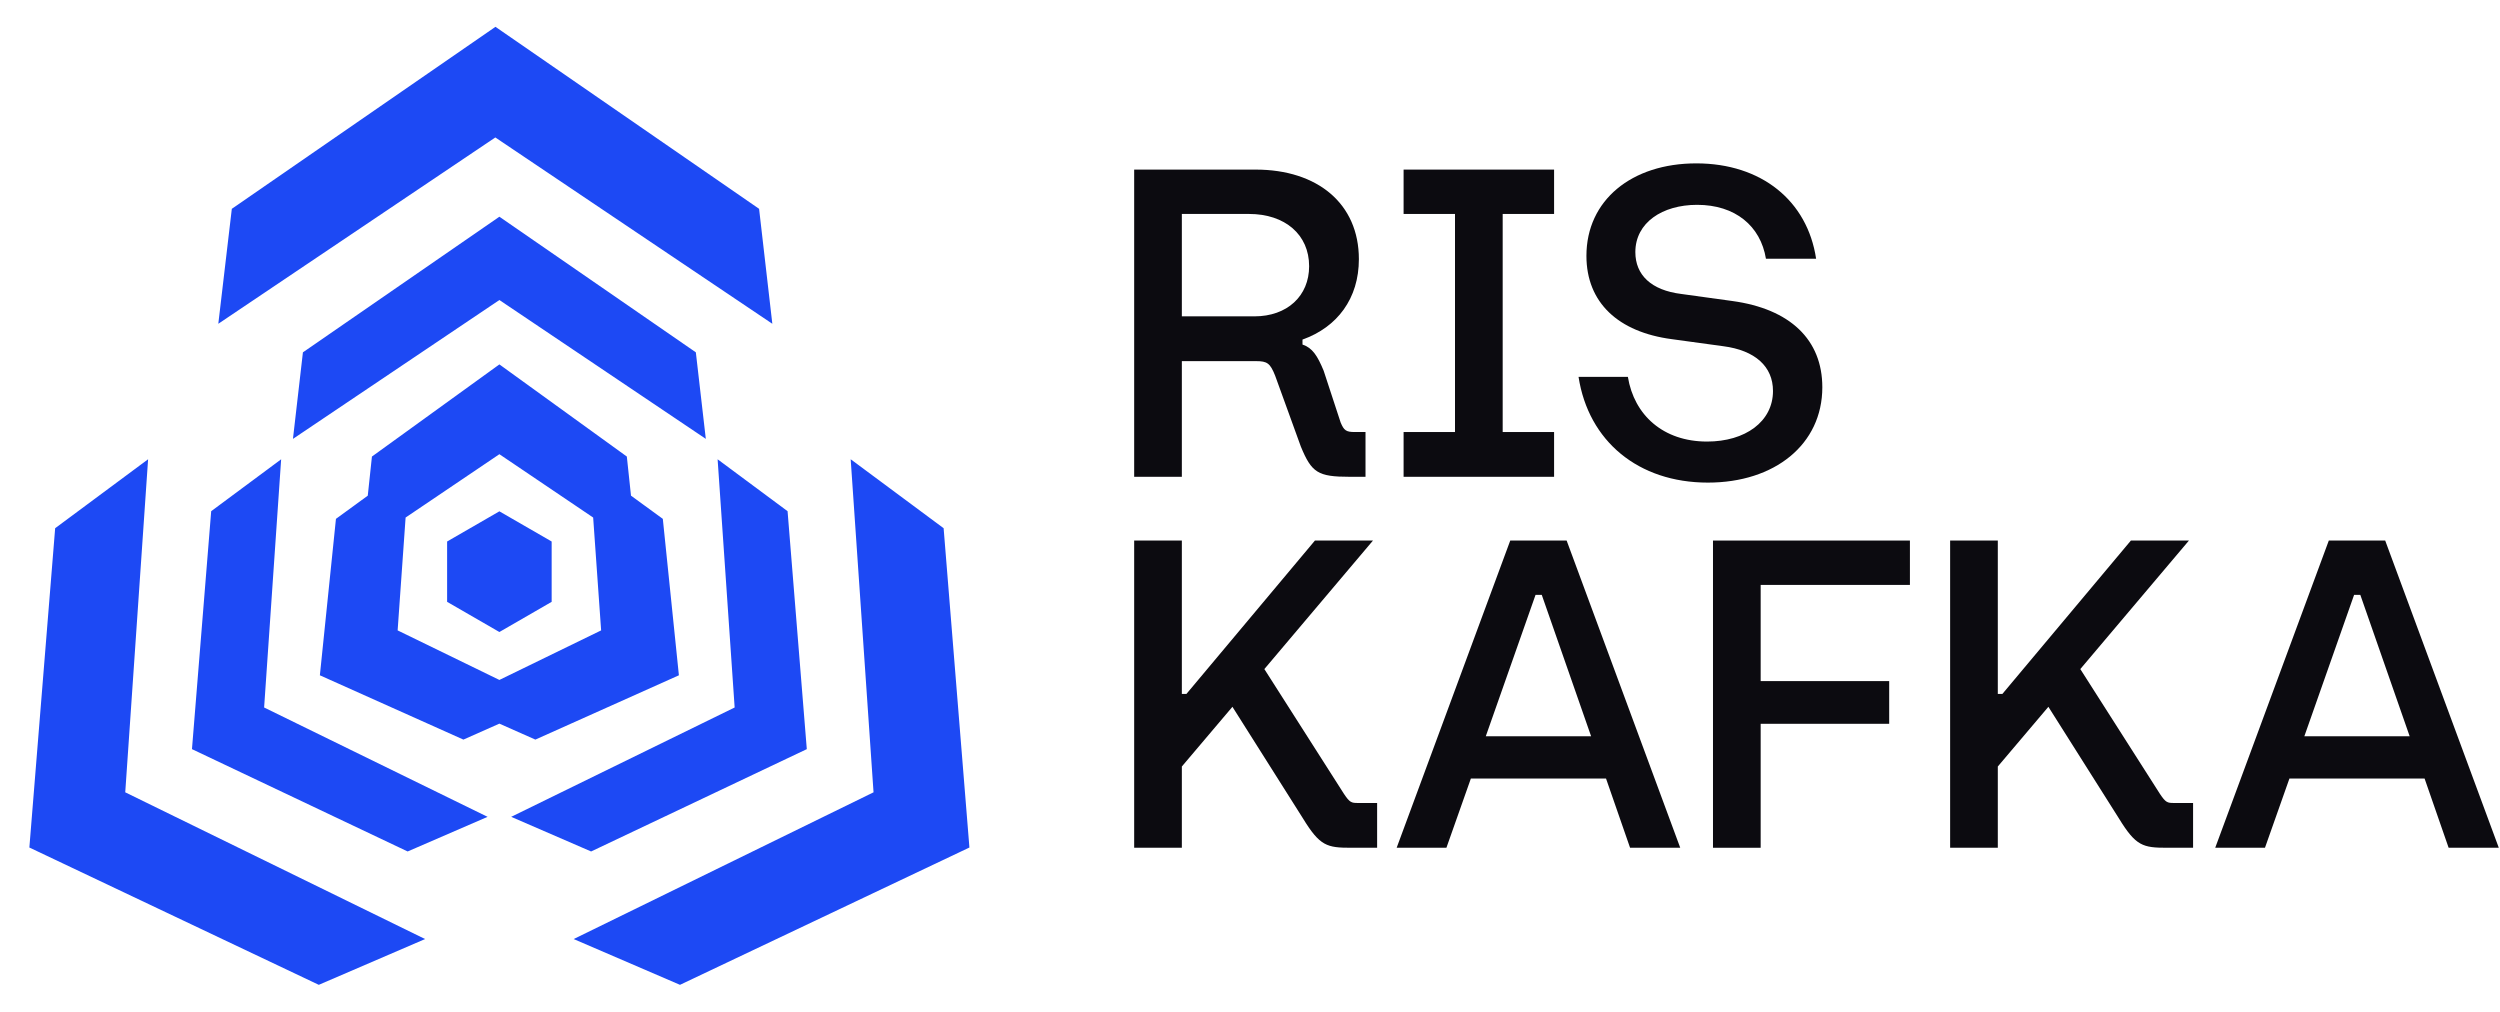
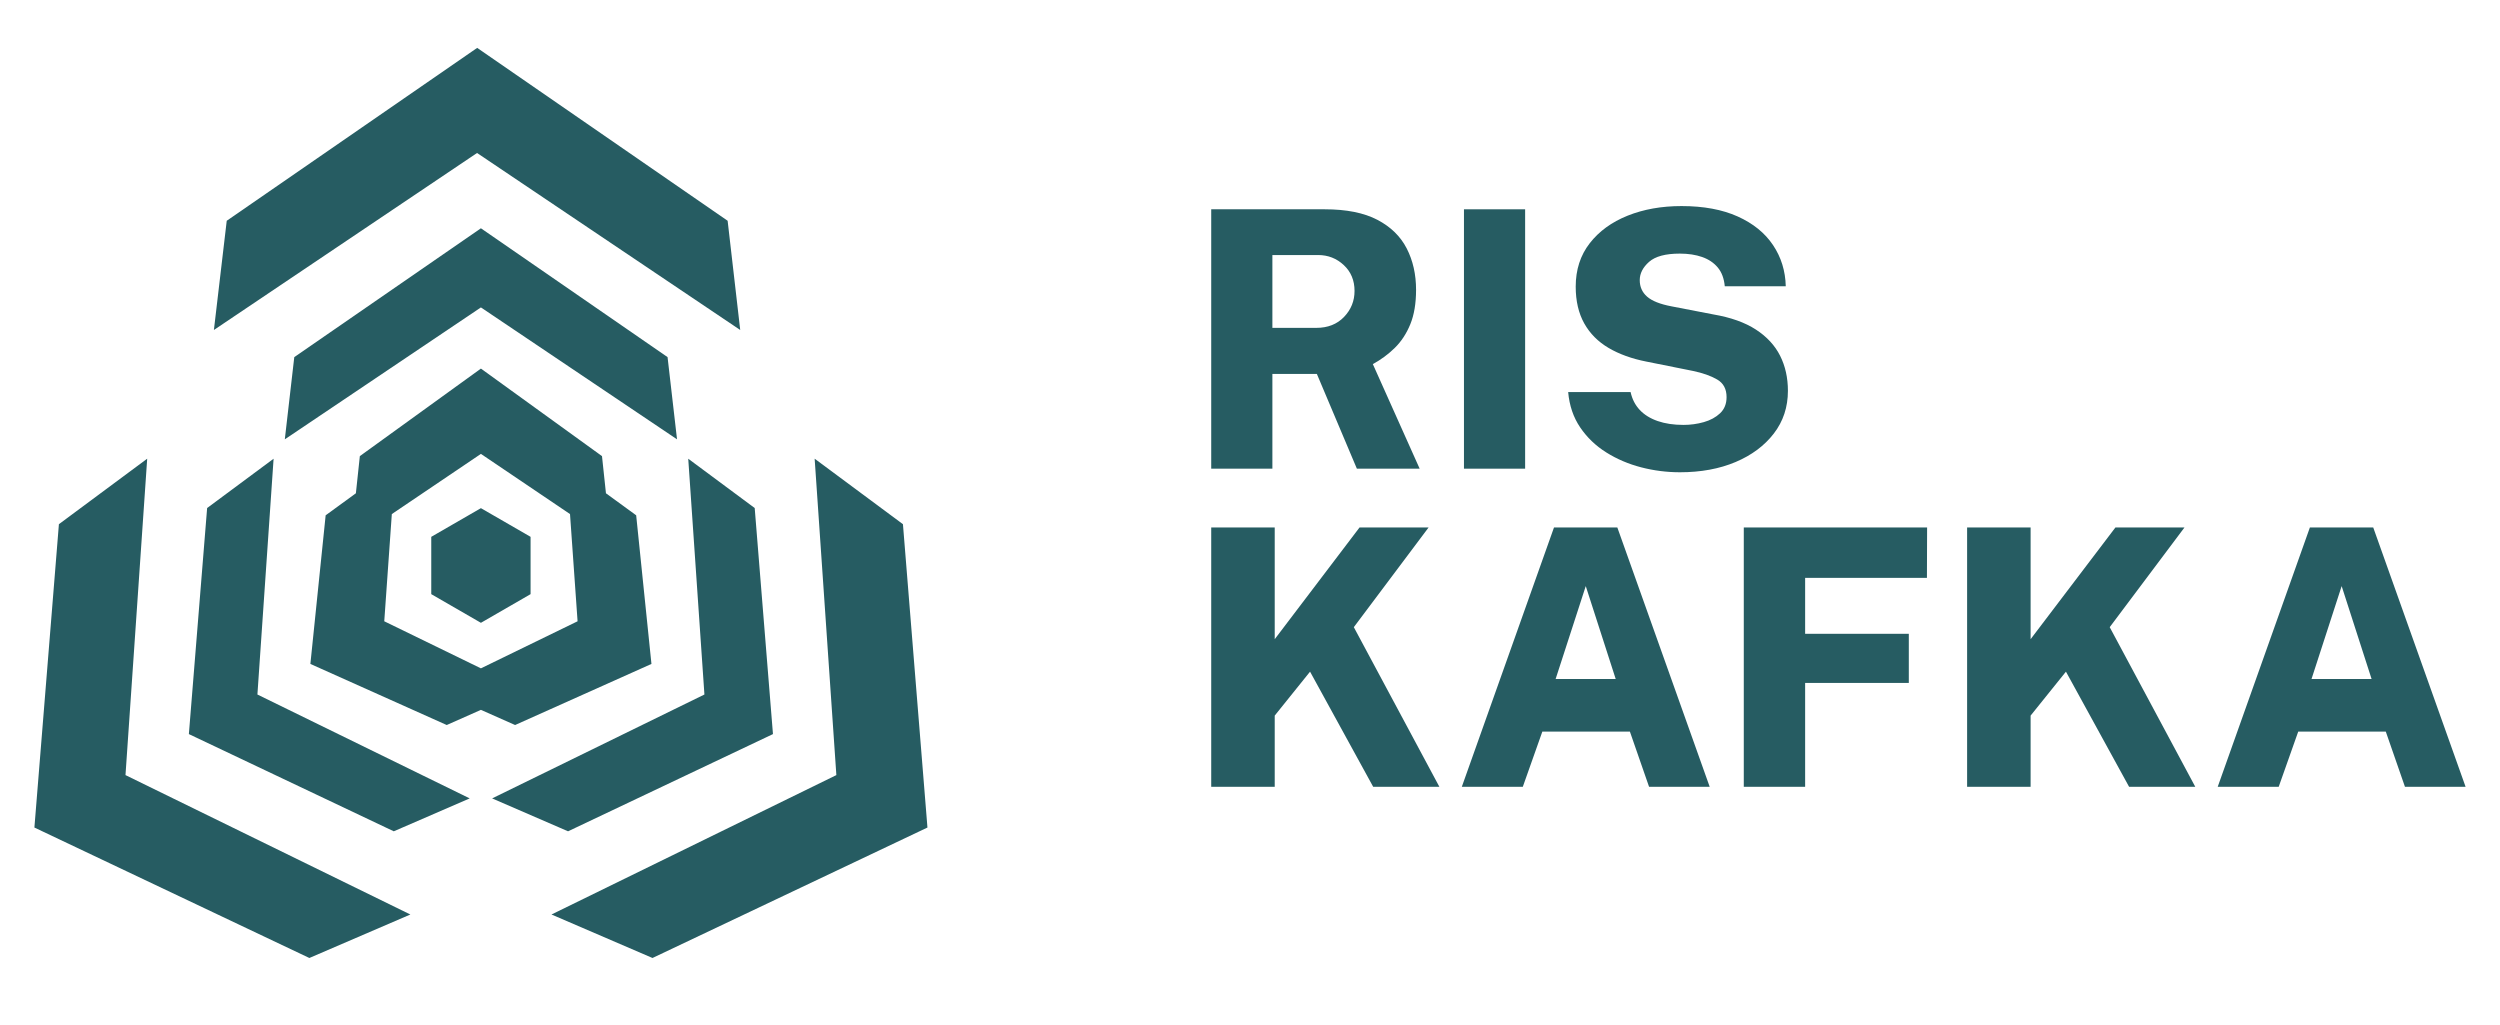
- <svg xmlns="http://www.w3.org/2000/svg" width="100%" height="100%" viewBox="0 0 1159 469" version="1.1" xml:space="preserve" style="fill-rule:evenodd;clip-rule:evenodd;stroke-linejoin:round;stroke-miterlimit:2;">
-   <g transform="matrix(1,0,0,1,-282.993,-521.588)">
-     <g transform="matrix(0.70682,0,0,0.70682,251.31,272.3)">
-       <g transform="matrix(16.9953,0,0,16.9953,-12662.7,-11025.9)">
-         <path d="M791.479,687.915L793.319,687.915L793.319,683.451L796.183,683.451C796.615,683.451 796.727,683.531 796.919,684.011L797.911,686.747C798.327,687.755 798.567,687.915 799.799,687.915L800.407,687.915L800.407,686.187L799.991,686.187C799.655,686.187 799.575,686.123 799.447,685.819L798.791,683.819C798.551,683.243 798.359,682.939 797.975,682.811L797.975,682.619C799.319,682.139 800.151,681.035 800.151,679.515C800.151,677.371 798.551,676.059 796.167,676.059L791.479,676.059L791.479,687.915ZM793.319,681.723L793.319,677.771L795.911,677.771C797.303,677.771 798.231,678.571 798.231,679.787C798.231,680.939 797.383,681.723 796.119,681.723L793.319,681.723Z" style="fill:rgb(12,11,16);fill-rule:nonzero;" />
-         <g transform="matrix(1,0,0,1,0.205674,0)">
-           <path d="M801.671,687.915L807.479,687.915L807.479,686.187L805.495,686.187L805.495,677.771L807.479,677.771L807.479,676.059L801.671,676.059L801.671,677.771L803.655,677.771L803.655,686.187L801.671,686.187L801.671,687.915Z" style="fill:rgb(12,11,16);fill-rule:nonzero;" />
-         </g>
-         <g transform="matrix(1,0,0,1,0.205674,0)">
-           <path d="M813.415,688.139C815.991,688.139 817.831,686.667 817.831,684.459C817.831,682.619 816.583,681.435 814.359,681.131L812.391,680.859C811.223,680.715 810.615,680.123 810.615,679.243C810.615,678.107 811.655,677.419 812.999,677.419C814.471,677.419 815.447,678.235 815.655,679.499L817.591,679.499C817.255,677.259 815.479,675.819 812.967,675.819C810.471,675.819 808.727,677.243 808.727,679.387C808.727,681.195 809.959,682.331 812.023,682.603L814.007,682.875C815.239,683.035 815.927,683.659 815.927,684.603C815.927,685.787 814.855,686.555 813.383,686.555C811.687,686.555 810.567,685.531 810.327,684.059L808.423,684.059C808.807,686.539 810.727,688.139 813.415,688.139Z" style="fill:rgb(12,11,16);fill-rule:nonzero;" />
-         </g>
-       </g>
-       <g transform="matrix(16.9953,0,0,16.9953,-12662.7,-11108.9)">
-         <path d="M791.479,707.115L793.319,707.115L793.319,703.979L795.271,701.675L797.991,705.979C798.647,707.051 798.919,707.115 799.847,707.115L800.855,707.115L800.855,705.387L800.119,705.387C799.863,705.387 799.799,705.371 799.575,705.035L796.503,700.219L800.695,695.259L798.455,695.259L793.495,701.179L793.319,701.179L793.319,695.259L791.479,695.259L791.479,707.115Z" style="fill:rgb(12,11,16);fill-rule:nonzero;" />
-         <g transform="matrix(1,0,0,1,0.210042,0)">
-           <path d="M801.399,707.115L803.319,707.115L804.263,704.443L809.479,704.443L810.407,707.115L812.343,707.115L807.959,695.259L805.783,695.259L801.399,707.115ZM804.839,702.811L806.759,697.355L806.999,697.355L808.903,702.811L804.839,702.811Z" style="fill:rgb(12,11,16);fill-rule:nonzero;" />
-         </g>
-         <g transform="matrix(1,0,0,1,0.210042,0)">
-           <path d="M813.607,707.115L815.447,707.115L815.447,702.331L820.407,702.331L820.407,700.683L815.447,700.683L815.447,696.971L821.207,696.971L821.207,695.259L813.607,695.259L813.607,707.115Z" style="fill:rgb(12,11,16);fill-rule:nonzero;" />
-         </g>
-         <g transform="matrix(1,0,0,1,0.210042,0)">
-           <path d="M822.759,707.115L824.599,707.115L824.599,703.979L826.551,701.675L829.271,705.979C829.927,707.051 830.199,707.115 831.127,707.115L832.135,707.115L832.135,705.387L831.399,705.387C831.143,705.387 831.079,705.371 830.855,705.035L827.783,700.219L831.975,695.259L829.735,695.259L824.775,701.179L824.599,701.179L824.599,695.259L822.759,695.259L822.759,707.115Z" style="fill:rgb(12,11,16);fill-rule:nonzero;" />
-         </g>
-         <g transform="matrix(1,0,0,1,0.520491,0)">
-           <path d="M832.679,707.115L834.599,707.115L835.543,704.443L840.759,704.443L841.687,707.115L843.623,707.115L839.239,695.259L837.063,695.259L832.679,707.115ZM836.119,702.811L838.039,697.355L838.279,697.355L840.183,702.811L836.119,702.811Z" style="fill:rgb(12,11,16);fill-rule:nonzero;" />
-         </g>
-       </g>
-     </g>
-     <g transform="matrix(0.691702,4.53196e-17,-4.53196e-17,0.691702,257.957,432.515)">
-       <path d="M459.109,460.984L480.435,476.523L491.21,581.379L395.015,624.476L370.897,613.777L346.779,624.476L250.583,581.379L261.358,476.523L282.685,460.984L285.476,434.767L370.897,373.008L456.317,434.767L459.109,460.984ZM308.041,475.646L302.704,551.287L370.897,584.494L439.089,551.287L433.752,475.646L370.897,433.192L308.041,475.646ZM370.828,552.31L370.811,552.32L335.863,532.143L335.863,491.789L335.896,491.77L335.896,491.708L335.949,491.678L335.949,491.657L370.897,471.48L405.845,491.657L405.845,491.678L405.898,491.708L405.898,491.77L405.931,491.789L405.931,532.143L370.983,552.32L370.965,552.31L370.897,552.349L370.828,552.31ZM370.897,274.021L502.572,364.92L509.253,422.921L370.897,329.859L232.54,422.921L239.221,364.92L370.897,274.021ZM576.935,630.872L432.376,699.457L378.806,676.243L528.578,602.953L517.162,436.602L564.052,471.389L576.935,630.872ZM164.858,630.872L177.741,471.389L224.631,436.602L213.216,602.953L362.987,676.243L309.417,699.457L164.858,630.872ZM685.927,696.804L491.944,788.838L420.686,758.152L621.665,659.806L606.346,436.58L668.639,482.793L685.927,696.804ZM55.877,696.804L73.164,482.793L135.457,436.58L120.139,659.806L321.117,758.152L249.859,788.838L55.877,696.804ZM368.262,146.748L544.957,268.725L553.833,345.778L368.173,220.899L182.513,345.778L191.568,268.725L368.262,146.748Z" style="fill:rgb(29,73,244);" />
-     </g>
+ <svg xmlns="http://www.w3.org/2000/svg" width="100%" height="100%" viewBox="0 0 1220 500" version="1.1" xml:space="preserve" style="fill-rule:evenodd;clip-rule:evenodd;stroke-linejoin:round;stroke-miterlimit:2;">
+   <path d="M295.704,240.722L310.455,251.47L317.908,323.999L251.37,353.81L234.688,346.409L218.005,353.81L151.466,323.999L158.919,251.47L173.671,240.722L175.602,222.587L234.688,179.869L293.773,222.587L295.704,240.722ZM191.21,250.864L187.519,303.185L234.688,326.154L281.856,303.185L278.165,250.864L234.688,221.498L191.21,250.864ZM234.64,303.892L234.628,303.899L210.455,289.943L210.455,262.03L210.477,262.017L210.477,261.974L210.514,261.953L210.514,261.938L234.688,247.982L258.861,261.938L258.861,261.953L258.898,261.974L258.898,262.017L258.921,262.03L258.921,289.943L234.747,303.899L234.735,303.892L234.688,303.919L234.64,303.892ZM234.688,111.399L325.768,174.274L330.389,214.394L234.688,150.022L138.986,214.394L143.607,174.274L234.688,111.399ZM377.205,358.234L277.213,405.674L240.158,389.617L343.756,338.922L335.86,223.857L368.293,247.919L377.205,358.234ZM92.17,358.234L101.081,247.919L133.515,223.857L125.619,338.922L229.216,389.617L192.162,405.674L92.17,358.234ZM452.595,403.839L318.416,467.499L269.127,446.274L408.144,378.247L397.548,223.842L440.636,255.807L452.595,403.839ZM16.788,403.839L28.745,255.807L71.833,223.842L61.238,378.247L200.255,446.274L150.966,467.499L16.788,403.839ZM232.865,23.364L355.085,107.736L361.225,161.034L232.804,74.655L104.382,161.034L110.646,107.736L232.865,23.364Z" style="fill:rgb(38,92,98);" />
+   <g>
+     <path d="M591.074,228.714L591.074,102.137L646.484,102.137C657.047,102.137 665.596,103.844 672.132,107.258C678.668,110.672 683.453,115.341 686.488,121.264C689.523,127.187 691.04,133.913 691.04,141.441C691.04,148.035 690.106,153.623 688.239,158.204C686.371,162.785 683.847,166.637 680.667,169.759C677.486,172.881 673.912,175.522 669.944,177.681L692.791,228.714L662.153,228.714L642.633,182.495L620.924,182.495L620.924,228.714L591.074,228.714ZM620.924,159.999L642.37,159.999C647.972,159.999 652.48,158.219 655.894,154.659C659.308,151.099 661.015,146.868 661.015,141.966C661.015,136.831 659.264,132.629 655.763,129.361C652.261,126.093 648.089,124.459 643.245,124.459L620.924,124.459L620.924,159.999Z" style="fill:rgb(38,92,98);fill-rule:nonzero;" />
+     <rect x="714.412" y="102.137" width="29.85" height="126.577" style="fill:rgb(38,92,98);fill-rule:nonzero;" />
+     <path d="M819.805,230.465C813.386,230.465 807.083,229.663 800.897,228.058C794.712,226.453 789.036,224.031 783.872,220.792C778.707,217.554 774.462,213.483 771.135,208.581C767.809,203.679 765.854,197.931 765.27,191.337L795.733,191.337C796.491,194.78 797.98,197.683 800.197,200.046C802.415,202.41 805.333,204.219 808.951,205.474C812.569,206.728 816.771,207.356 821.556,207.356C824.941,207.356 828.238,206.903 831.447,205.999C834.657,205.094 837.312,203.65 839.413,201.666C841.514,199.682 842.564,197.056 842.564,193.788C842.564,189.819 841.018,186.945 837.925,185.165C834.832,183.385 830.893,181.999 826.108,181.007L803.436,176.455C796.316,175.055 790.174,172.837 785.01,169.803C779.845,166.768 775.877,162.771 773.105,157.81C770.333,152.85 768.947,146.868 768.947,139.865C768.947,131.637 771.223,124.59 775.775,118.726C780.326,112.861 786.498,108.367 794.288,105.245C802.079,102.123 810.847,100.562 820.593,100.562C831.331,100.562 840.464,102.254 847.992,105.639C855.52,109.024 861.268,113.678 865.236,119.601C869.205,125.524 871.276,132.221 871.451,139.69L841.689,139.69C841.339,135.897 840.201,132.848 838.275,130.543C836.349,128.238 833.811,126.531 830.66,125.422C827.508,124.313 823.861,123.759 819.718,123.759C812.773,123.759 807.784,125.101 804.749,127.785C801.714,130.47 800.197,133.446 800.197,136.714C800.197,139.982 801.393,142.667 803.786,144.767C806.179,146.868 810.147,148.444 815.691,149.494L836.087,153.434C844.607,154.892 851.537,157.358 856.877,160.83C862.216,164.303 866.155,168.563 868.694,173.611C871.232,178.658 872.502,184.363 872.502,190.724C872.502,198.66 870.211,205.605 865.63,211.557C861.049,217.51 854.819,222.149 846.941,225.476C839.063,228.802 830.018,230.465 819.805,230.465Z" style="fill:rgb(38,92,98);fill-rule:nonzero;" />
+     <path d="M591.074,383.967L591.074,257.39L622.062,257.39L622.062,311.925L663.466,257.39L697.167,257.39L660.665,306.06L702.42,383.967L670.119,383.967L639.306,327.769L622.062,349.215L622.062,383.967L591.074,383.967Z" style="fill:rgb(38,92,98);fill-rule:nonzero;" />
+     <path d="M713.362,383.967L758.355,257.39L789.255,257.39L834.336,383.967L804.749,383.967L795.383,357.006L752.665,357.006L743.124,383.967L713.362,383.967ZM759.143,331.358L788.467,331.358L773.849,286.014L759.143,331.358Z" style="fill:rgb(38,92,98);fill-rule:nonzero;" />
+     <path d="M850.968,383.967L850.968,257.39L940.43,257.39L940.342,281.988L880.905,281.988L880.905,309.299L931.501,309.299L931.501,333.284L880.905,333.284L880.905,383.967L850.968,383.967Z" style="fill:rgb(38,92,98);fill-rule:nonzero;" />
+     <path d="M959.95,383.967L959.95,257.39L990.938,257.39L990.938,311.925L1032.34,257.39L1066.04,257.39L1029.54,306.06L1071.3,383.967L1039,383.967L1008.18,327.769L990.938,349.215L990.938,383.967L959.95,383.967Z" style="fill:rgb(38,92,98);fill-rule:nonzero;" />
+     <path d="M1082.24,383.967L1127.23,257.39L1158.13,257.39L1203.21,383.967L1173.62,383.967L1164.26,357.006L1121.54,357.006L1112,383.967L1082.24,383.967ZM1128.02,331.358L1157.34,331.358L1142.73,286.014L1128.02,331.358Z" style="fill:rgb(38,92,98);fill-rule:nonzero;" />
  </g>
</svg>
